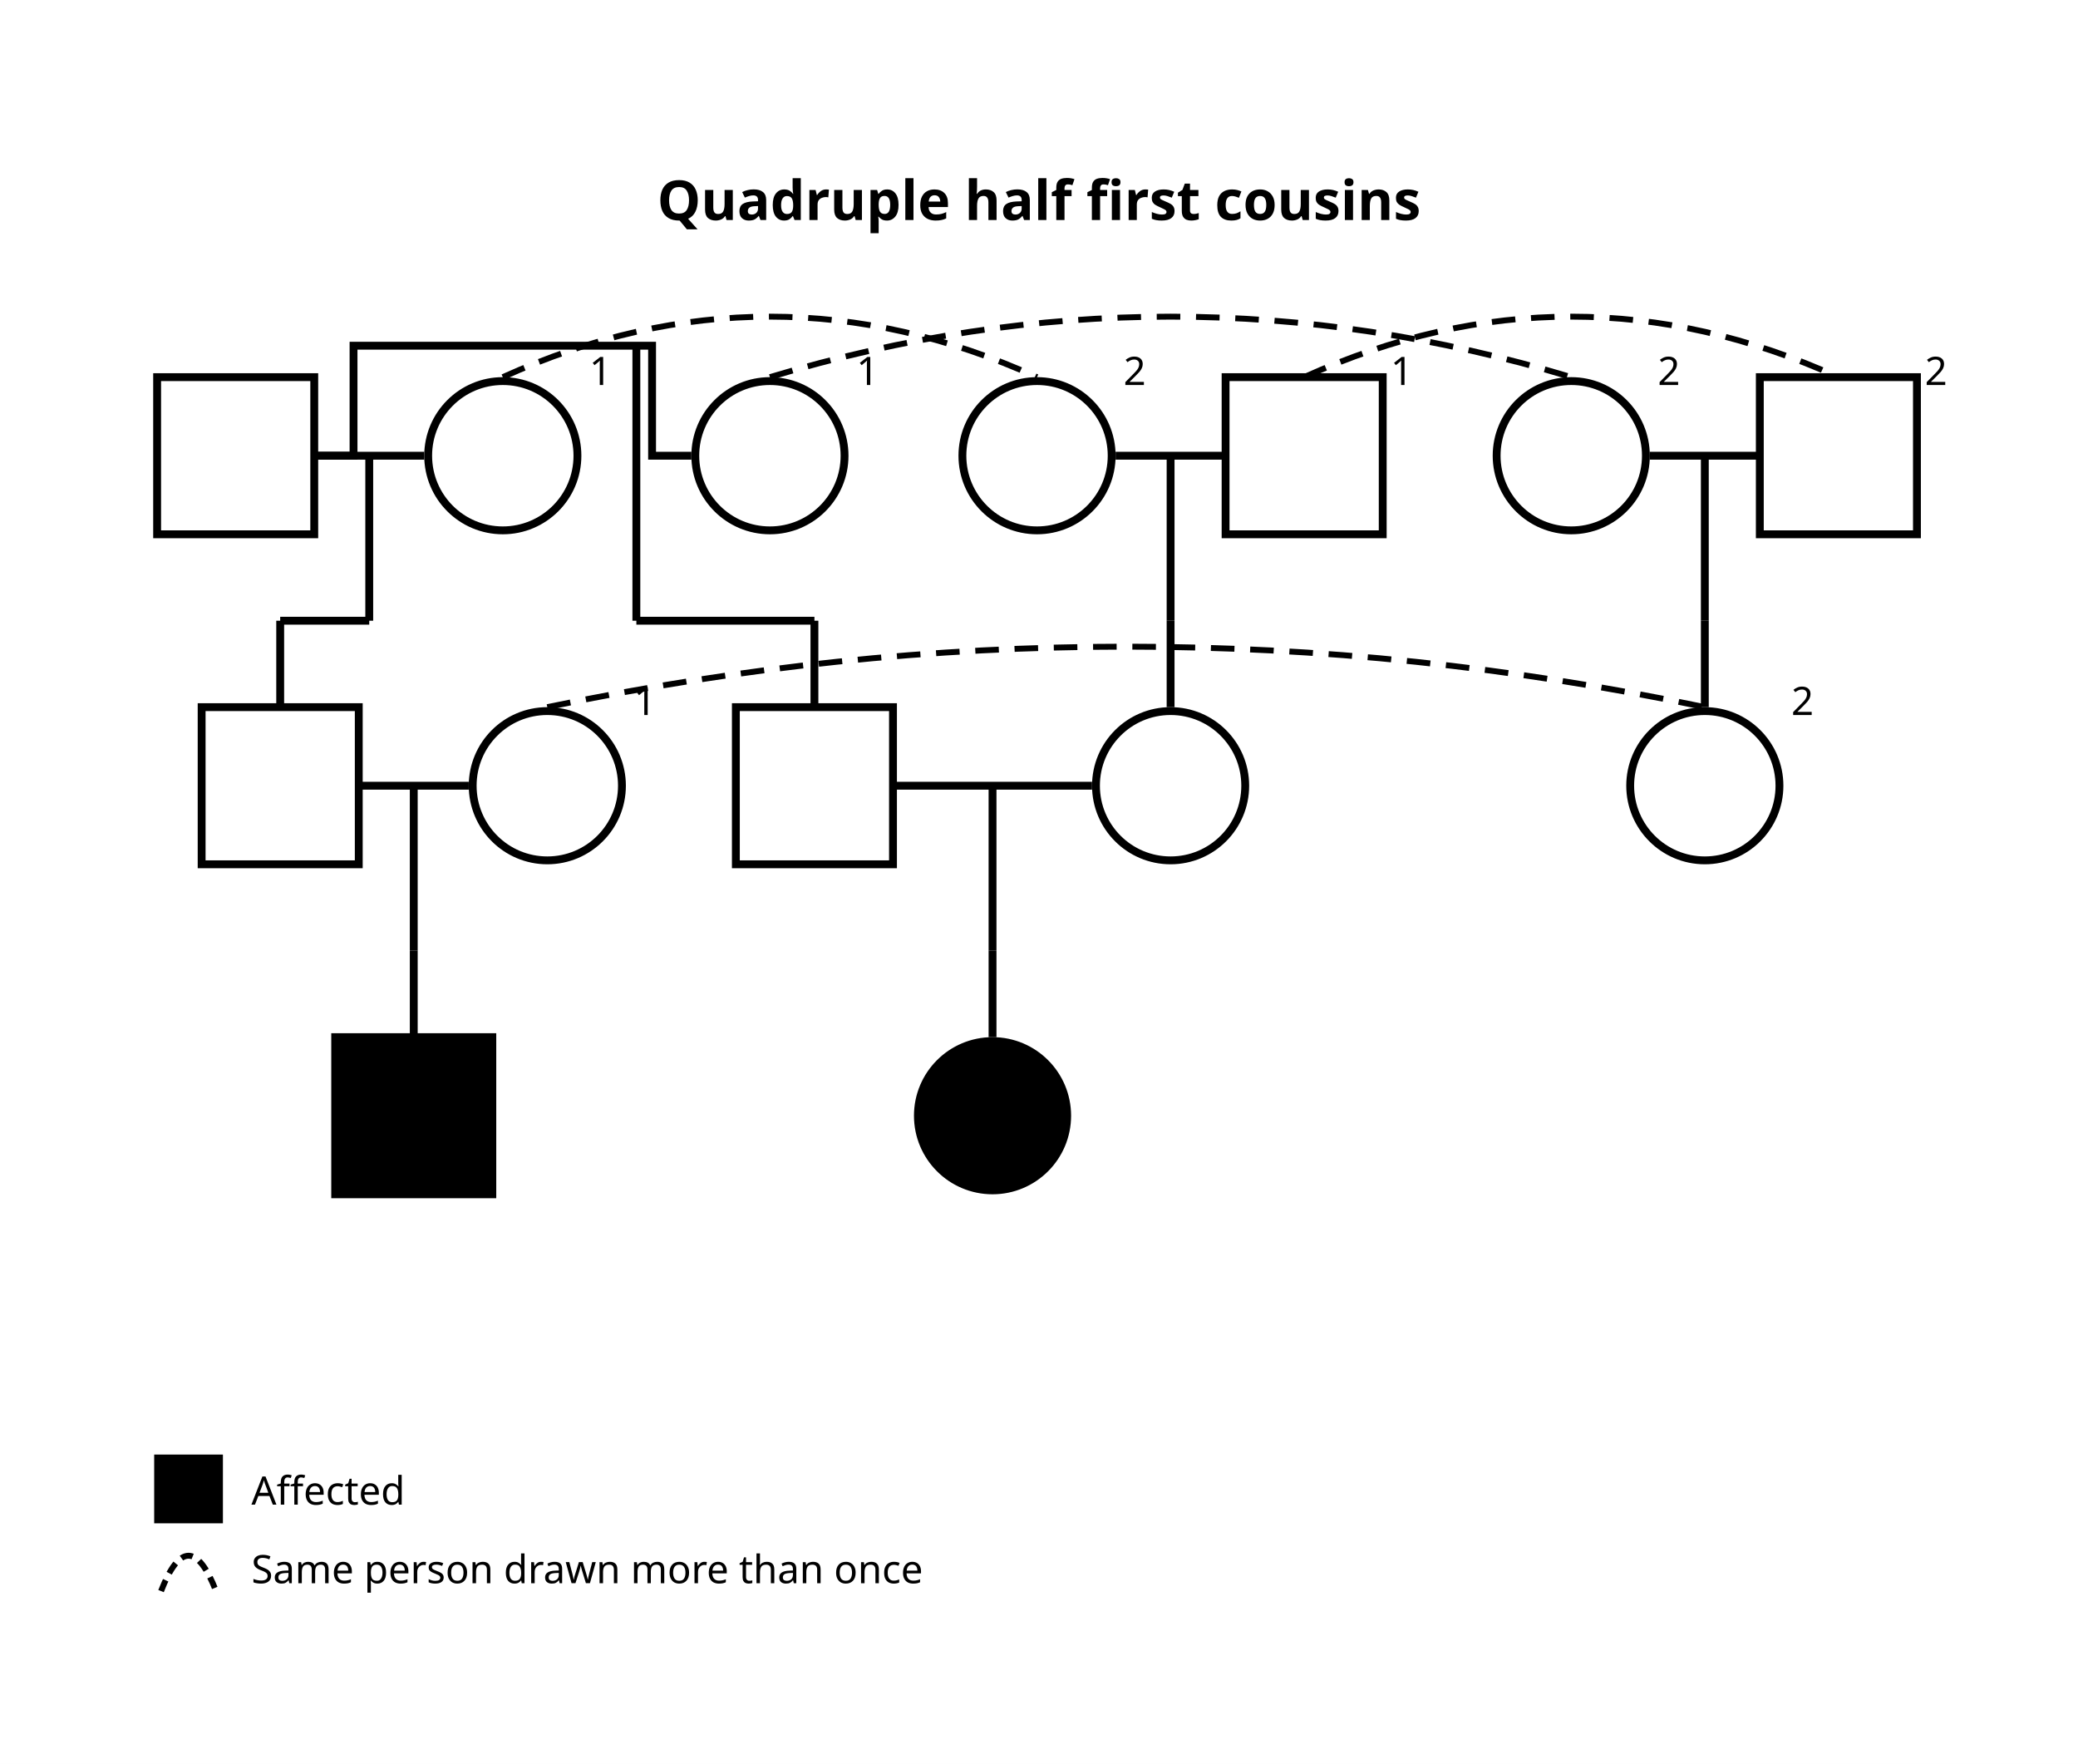
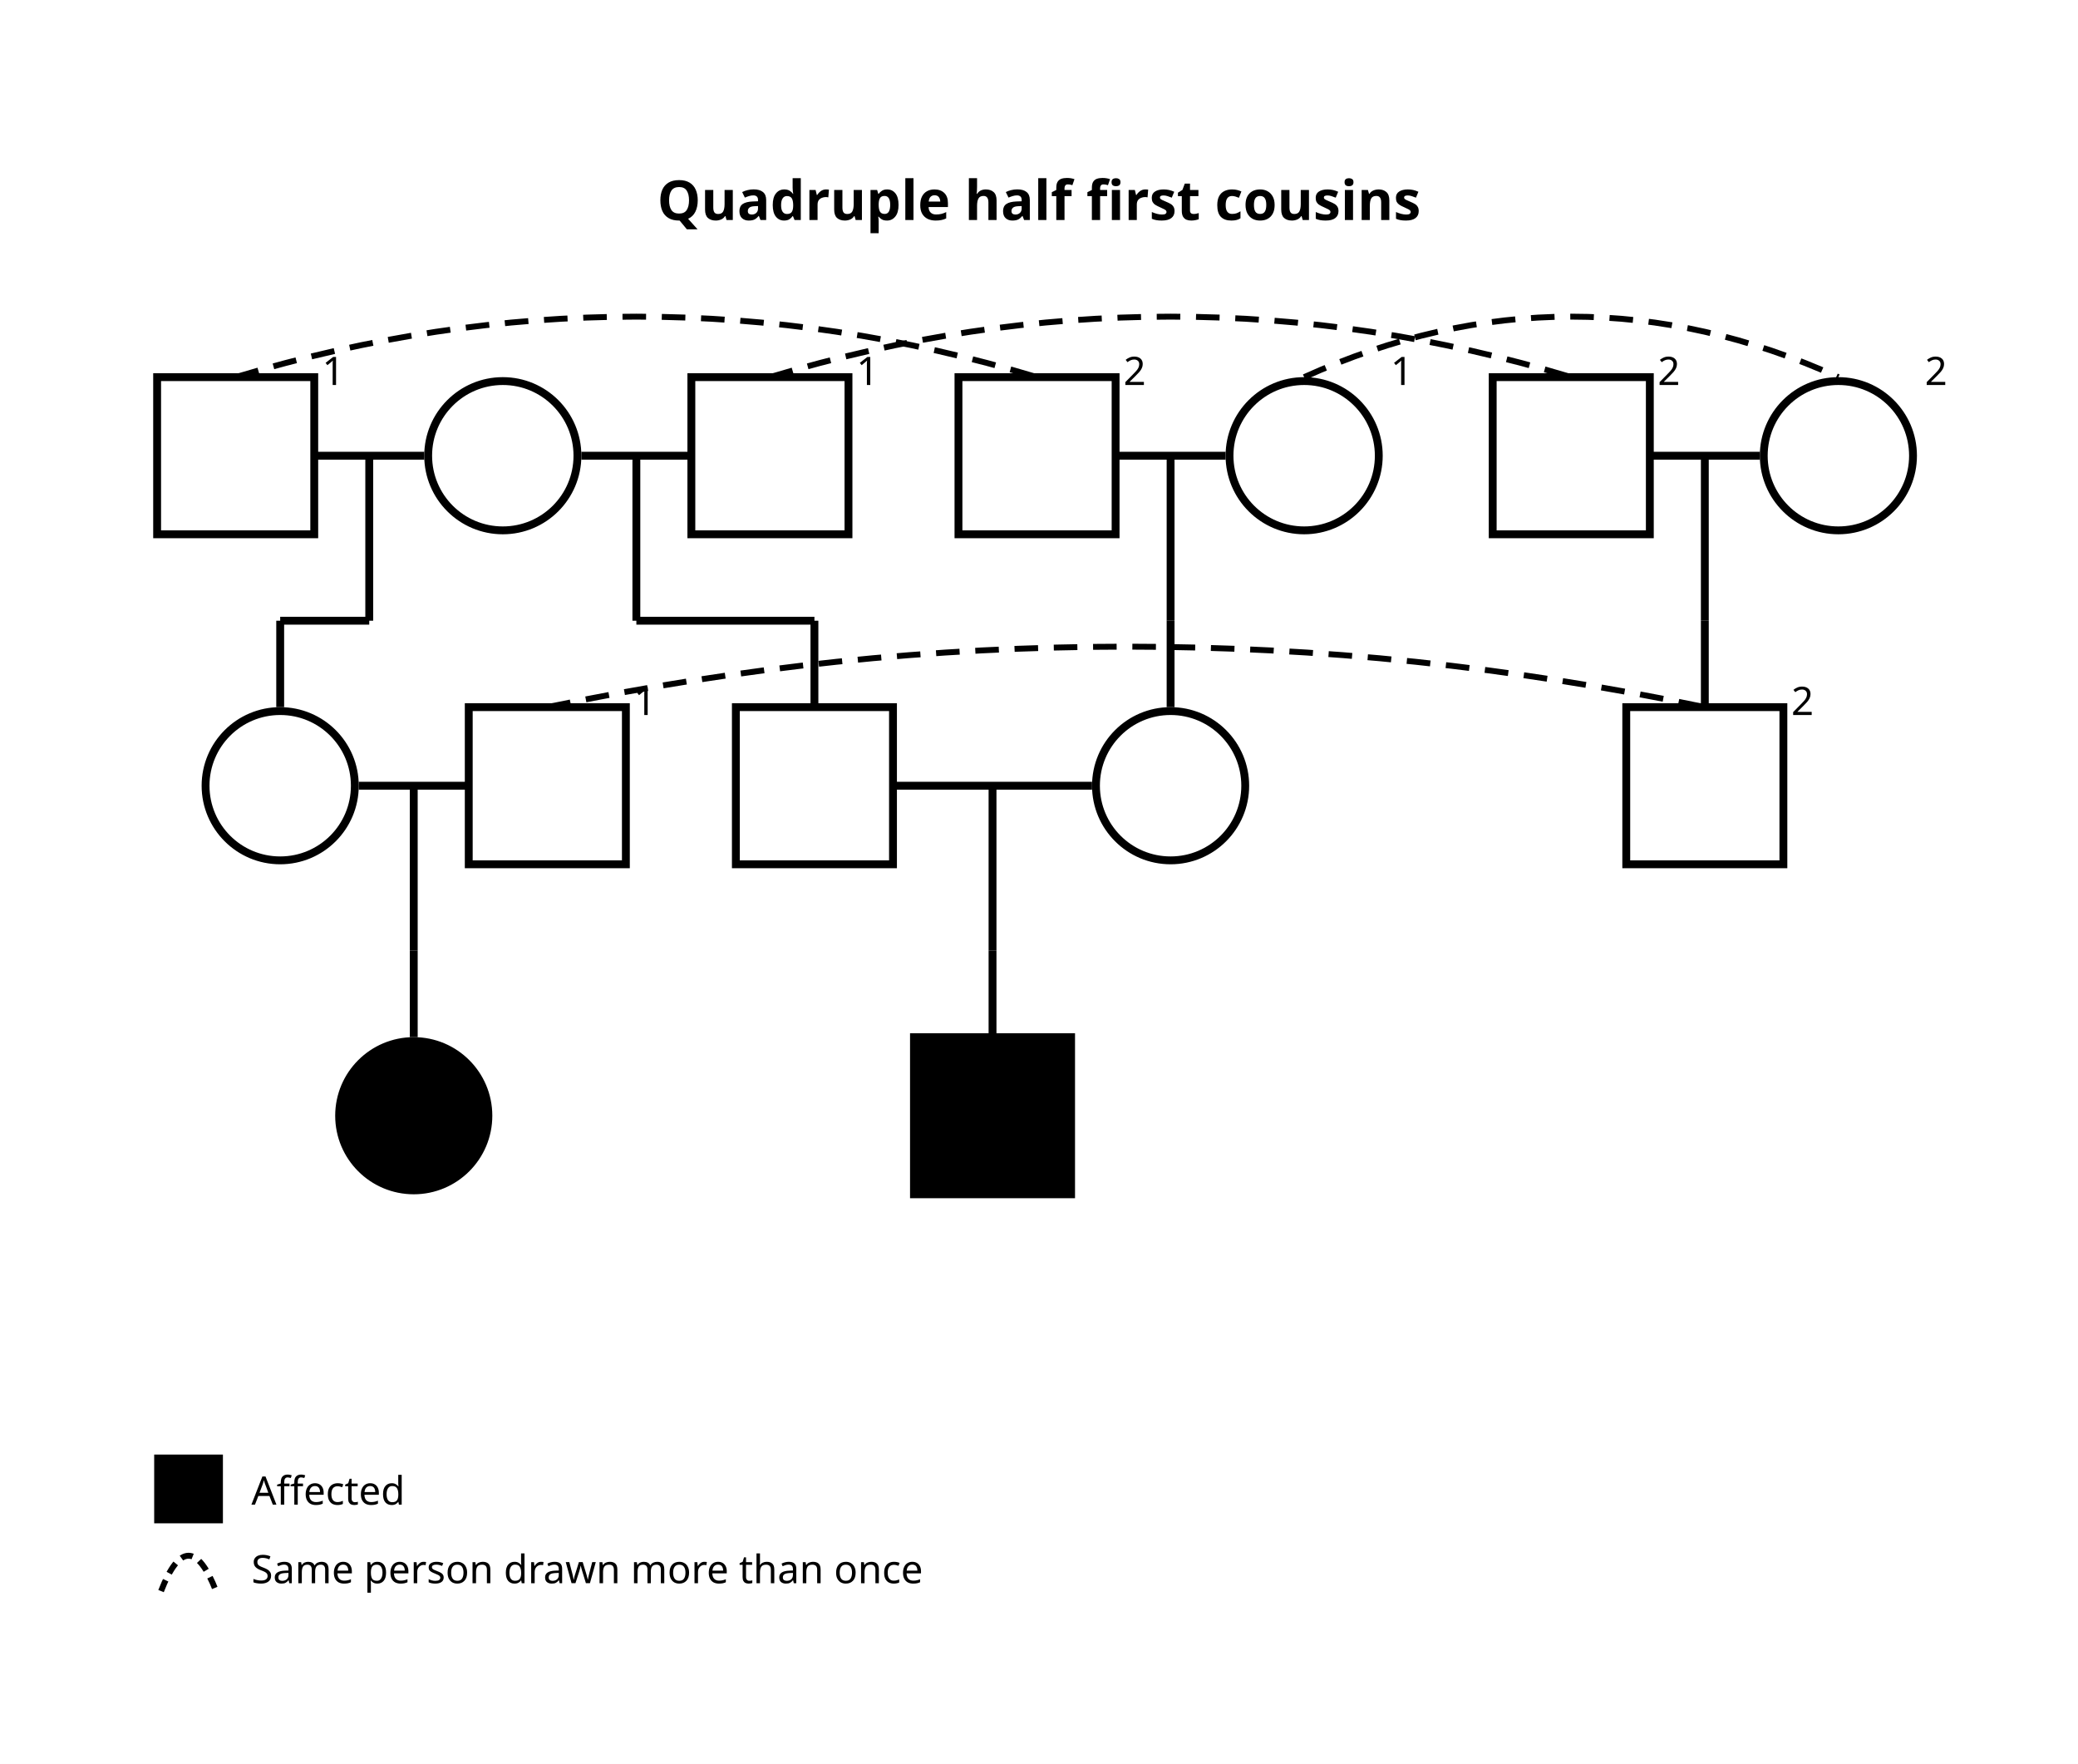
<svg xmlns="http://www.w3.org/2000/svg" width="529" height="449" viewBox="0 0 529 449">
  <defs>
    <marker id="proband-arrowhead" markerWidth="6" markerHeight="6" refX="6" refY="3" orient="auto">
      <path d="M 0 0 L 6 3 L 0 6 Z" fill="black" />
    </marker>
  </defs>
  <rect width="529" height="449" fill="white" />
  <text class="chart-title" x="264.5" y="56" text-anchor="middle" font-family="sans-serif" font-size="14" font-weight="bold" fill="black">Quadruple half first cousins</text>
  <g transform="translate(60 116)">
    <g class="couple-lines">
      <path d="M 20 0 L 48 0" stroke="black" stroke-width="2" fill="none" />
-       <path d="M 20 0 L 30 0 L 30 -28 L 106 -28 L 106 0 L 116 0" stroke="black" stroke-width="2" fill="none" />
+       <path d="M 88 0 L 116 0" stroke="black" stroke-width="2" fill="none" />
      <path d="M 224 0 L 252 0" stroke="black" stroke-width="2" fill="none" />
      <path d="M 360 0 L 388 0" stroke="black" stroke-width="2" fill="none" />
      <path d="M 31.33 84 L 59.33 84" stroke="black" stroke-width="2" fill="none" />
      <path d="M 167.33 84 L 218 84" stroke="black" stroke-width="2" fill="none" />
    </g>
    <g class="sibship-lines">
      <line x1="34" y1="0" x2="34" y2="42" stroke="black" stroke-width="2" />
      <line x1="11.33" y1="42" x2="34" y2="42" stroke="black" stroke-width="2" />
      <line x1="11.33" y1="42" x2="11.33" y2="64" stroke="black" stroke-width="2" />
-       <line x1="102" y1="-28" x2="102" y2="42" stroke="black" stroke-width="2" />
+       <line x1="102" y1="0" x2="102" y2="42" stroke="black" stroke-width="2" />
      <line x1="102" y1="42" x2="147.33" y2="42" stroke="black" stroke-width="2" />
      <line x1="147.33" y1="42" x2="147.33" y2="64" stroke="black" stroke-width="2" />
      <line x1="238" y1="0" x2="238" y2="42" stroke="black" stroke-width="2" />
      <line x1="238" y1="42" x2="238" y2="42" stroke="black" stroke-width="2" />
      <line x1="238" y1="42" x2="238" y2="64" stroke="black" stroke-width="2" />
      <line x1="374" y1="0" x2="374" y2="42" stroke="black" stroke-width="2" />
      <line x1="374" y1="42" x2="374" y2="42" stroke="black" stroke-width="2" />
      <line x1="374" y1="42" x2="374" y2="64" stroke="black" stroke-width="2" />
      <line x1="45.33" y1="84" x2="45.33" y2="126" stroke="black" stroke-width="2" />
      <line x1="45.33" y1="126" x2="45.33" y2="126" stroke="black" stroke-width="2" />
      <line x1="45.33" y1="126" x2="45.33" y2="148" stroke="black" stroke-width="2" />
      <line x1="192.67" y1="84" x2="192.67" y2="126" stroke="black" stroke-width="2" />
      <line x1="192.67" y1="126" x2="192.67" y2="126" stroke="black" stroke-width="2" />
      <line x1="192.67" y1="126" x2="192.67" y2="148" stroke="black" stroke-width="2" />
    </g>
    <g class="assisted-lines">
</g>
    <g class="duplicate-arcs">
-       <path d="M 68 -20 Q 136 -50.8 204 -20" stroke="black" stroke-width="1.5" stroke-dasharray="6 4" fill="none" />
+       <path d="M 0 -20 Q 102 -50.8 204 -20" stroke="black" stroke-width="1.5" stroke-dasharray="6 4" fill="none" />
      <path d="M 136 -20 Q 238 -50.8 340 -20" stroke="black" stroke-width="1.5" stroke-dasharray="6 4" fill="none" />
      <path d="M 272 -20 Q 340 -50.8 408 -20" stroke="black" stroke-width="1.5" stroke-dasharray="6 4" fill="none" />
      <path d="M 79.33 64 Q 226.67 33.2 374 64" stroke="black" stroke-width="1.5" stroke-dasharray="6 4" fill="none" />
    </g>
    <g class="symbols">
      <g transform="translate(0 0)">
        <rect x="-20" y="-20" width="40" height="40" stroke="black" stroke-width="2" fill="white" />
+         <text x="22" y="-18" font-family="sans-serif" font-size="10" fill="black">1</text>
      </g>
      <g transform="translate(68 0)">
        <circle cx="0" cy="0" r="19" stroke="black" stroke-width="2" fill="white" />
+       </g>
+       <g transform="translate(136 0)">
+         <rect x="-20" y="-20" width="40" height="40" stroke="black" stroke-width="2" fill="white" />
        <text x="22" y="-18" font-family="sans-serif" font-size="10" fill="black">1</text>
      </g>
-       <g transform="translate(136 0)">
+       <g transform="translate(204 0)">
+         <rect x="-20" y="-20" width="40" height="40" stroke="black" stroke-width="2" fill="white" />
+         <text x="22" y="-18" font-family="sans-serif" font-size="10" fill="black">2</text>
+       </g>
+       <g transform="translate(272 0)">
        <circle cx="0" cy="0" r="19" stroke="black" stroke-width="2" fill="white" />
        <text x="22" y="-18" font-family="sans-serif" font-size="10" fill="black">1</text>
      </g>
-       <g transform="translate(204 0)">
+       <g transform="translate(340 0)">
+         <rect x="-20" y="-20" width="40" height="40" stroke="black" stroke-width="2" fill="white" />
+         <text x="22" y="-18" font-family="sans-serif" font-size="10" fill="black">2</text>
+       </g>
+       <g transform="translate(408 0)">
        <circle cx="0" cy="0" r="19" stroke="black" stroke-width="2" fill="white" />
        <text x="22" y="-18" font-family="sans-serif" font-size="10" fill="black">2</text>
      </g>
-       <g transform="translate(272 0)">
-         <rect x="-20" y="-20" width="40" height="40" stroke="black" stroke-width="2" fill="white" />
-         <text x="22" y="-18" font-family="sans-serif" font-size="10" fill="black">1</text>
-       </g>
-       <g transform="translate(340 0)">
+       <g transform="translate(11.33 84)">
        <circle cx="0" cy="0" r="19" stroke="black" stroke-width="2" fill="white" />
-         <text x="22" y="-18" font-family="sans-serif" font-size="10" fill="black">2</text>
-       </g>
-       <g transform="translate(408 0)">
-         <rect x="-20" y="-20" width="40" height="40" stroke="black" stroke-width="2" fill="white" />
-         <text x="22" y="-18" font-family="sans-serif" font-size="10" fill="black">2</text>
-       </g>
-       <g transform="translate(11.33 84)">
-         <rect x="-20" y="-20" width="40" height="40" stroke="black" stroke-width="2" fill="white" />
      </g>
      <g transform="translate(79.33 84)">
-         <circle cx="0" cy="0" r="19" stroke="black" stroke-width="2" fill="white" />
+         <rect x="-20" y="-20" width="40" height="40" stroke="black" stroke-width="2" fill="white" />
        <text x="22" y="-18" font-family="sans-serif" font-size="10" fill="black">1</text>
      </g>
      <g transform="translate(147.33 84)">
        <rect x="-20" y="-20" width="40" height="40" stroke="black" stroke-width="2" fill="white" />
      </g>
      <g transform="translate(238 84)">
        <circle cx="0" cy="0" r="19" stroke="black" stroke-width="2" fill="white" />
      </g>
      <g transform="translate(374 84)">
-         <circle cx="0" cy="0" r="19" stroke="black" stroke-width="2" fill="white" />
+         <rect x="-20" y="-20" width="40" height="40" stroke="black" stroke-width="2" fill="white" />
        <text x="22" y="-18" font-family="sans-serif" font-size="10" fill="black">2</text>
      </g>
      <g transform="translate(45.33 168)">
-         <rect x="-20" y="-20" width="40" height="40" stroke="black" stroke-width="2" fill="black" />
+         <circle cx="0" cy="0" r="19" stroke="black" stroke-width="2" fill="black" />
      </g>
      <g transform="translate(192.67 168)">
-         <circle cx="0" cy="0" r="19" stroke="black" stroke-width="2" fill="black" />
+         <rect x="-20" y="-20" width="40" height="40" stroke="black" stroke-width="2" fill="black" />
      </g>
    </g>
    <g class="labels">
</g>
    <g class="consanguinity-labels">
</g>
  </g>
  <g class="pedigree-key" transform="translate(0 369)">
    <rect x="40" y="2" width="16" height="16" fill="black" stroke="black" stroke-width="1.5" />
    <text x="64" y="14" font-family="sans-serif" font-size="10" fill="black">Affected</text>
    <path d="M 41 36 Q 48 18 55 36" fill="none" stroke="black" stroke-width="1.5" stroke-dasharray="3 2" />
    <text x="64" y="34" font-family="sans-serif" font-size="10" fill="black">Same person drawn more than once</text>
  </g>
</svg>
